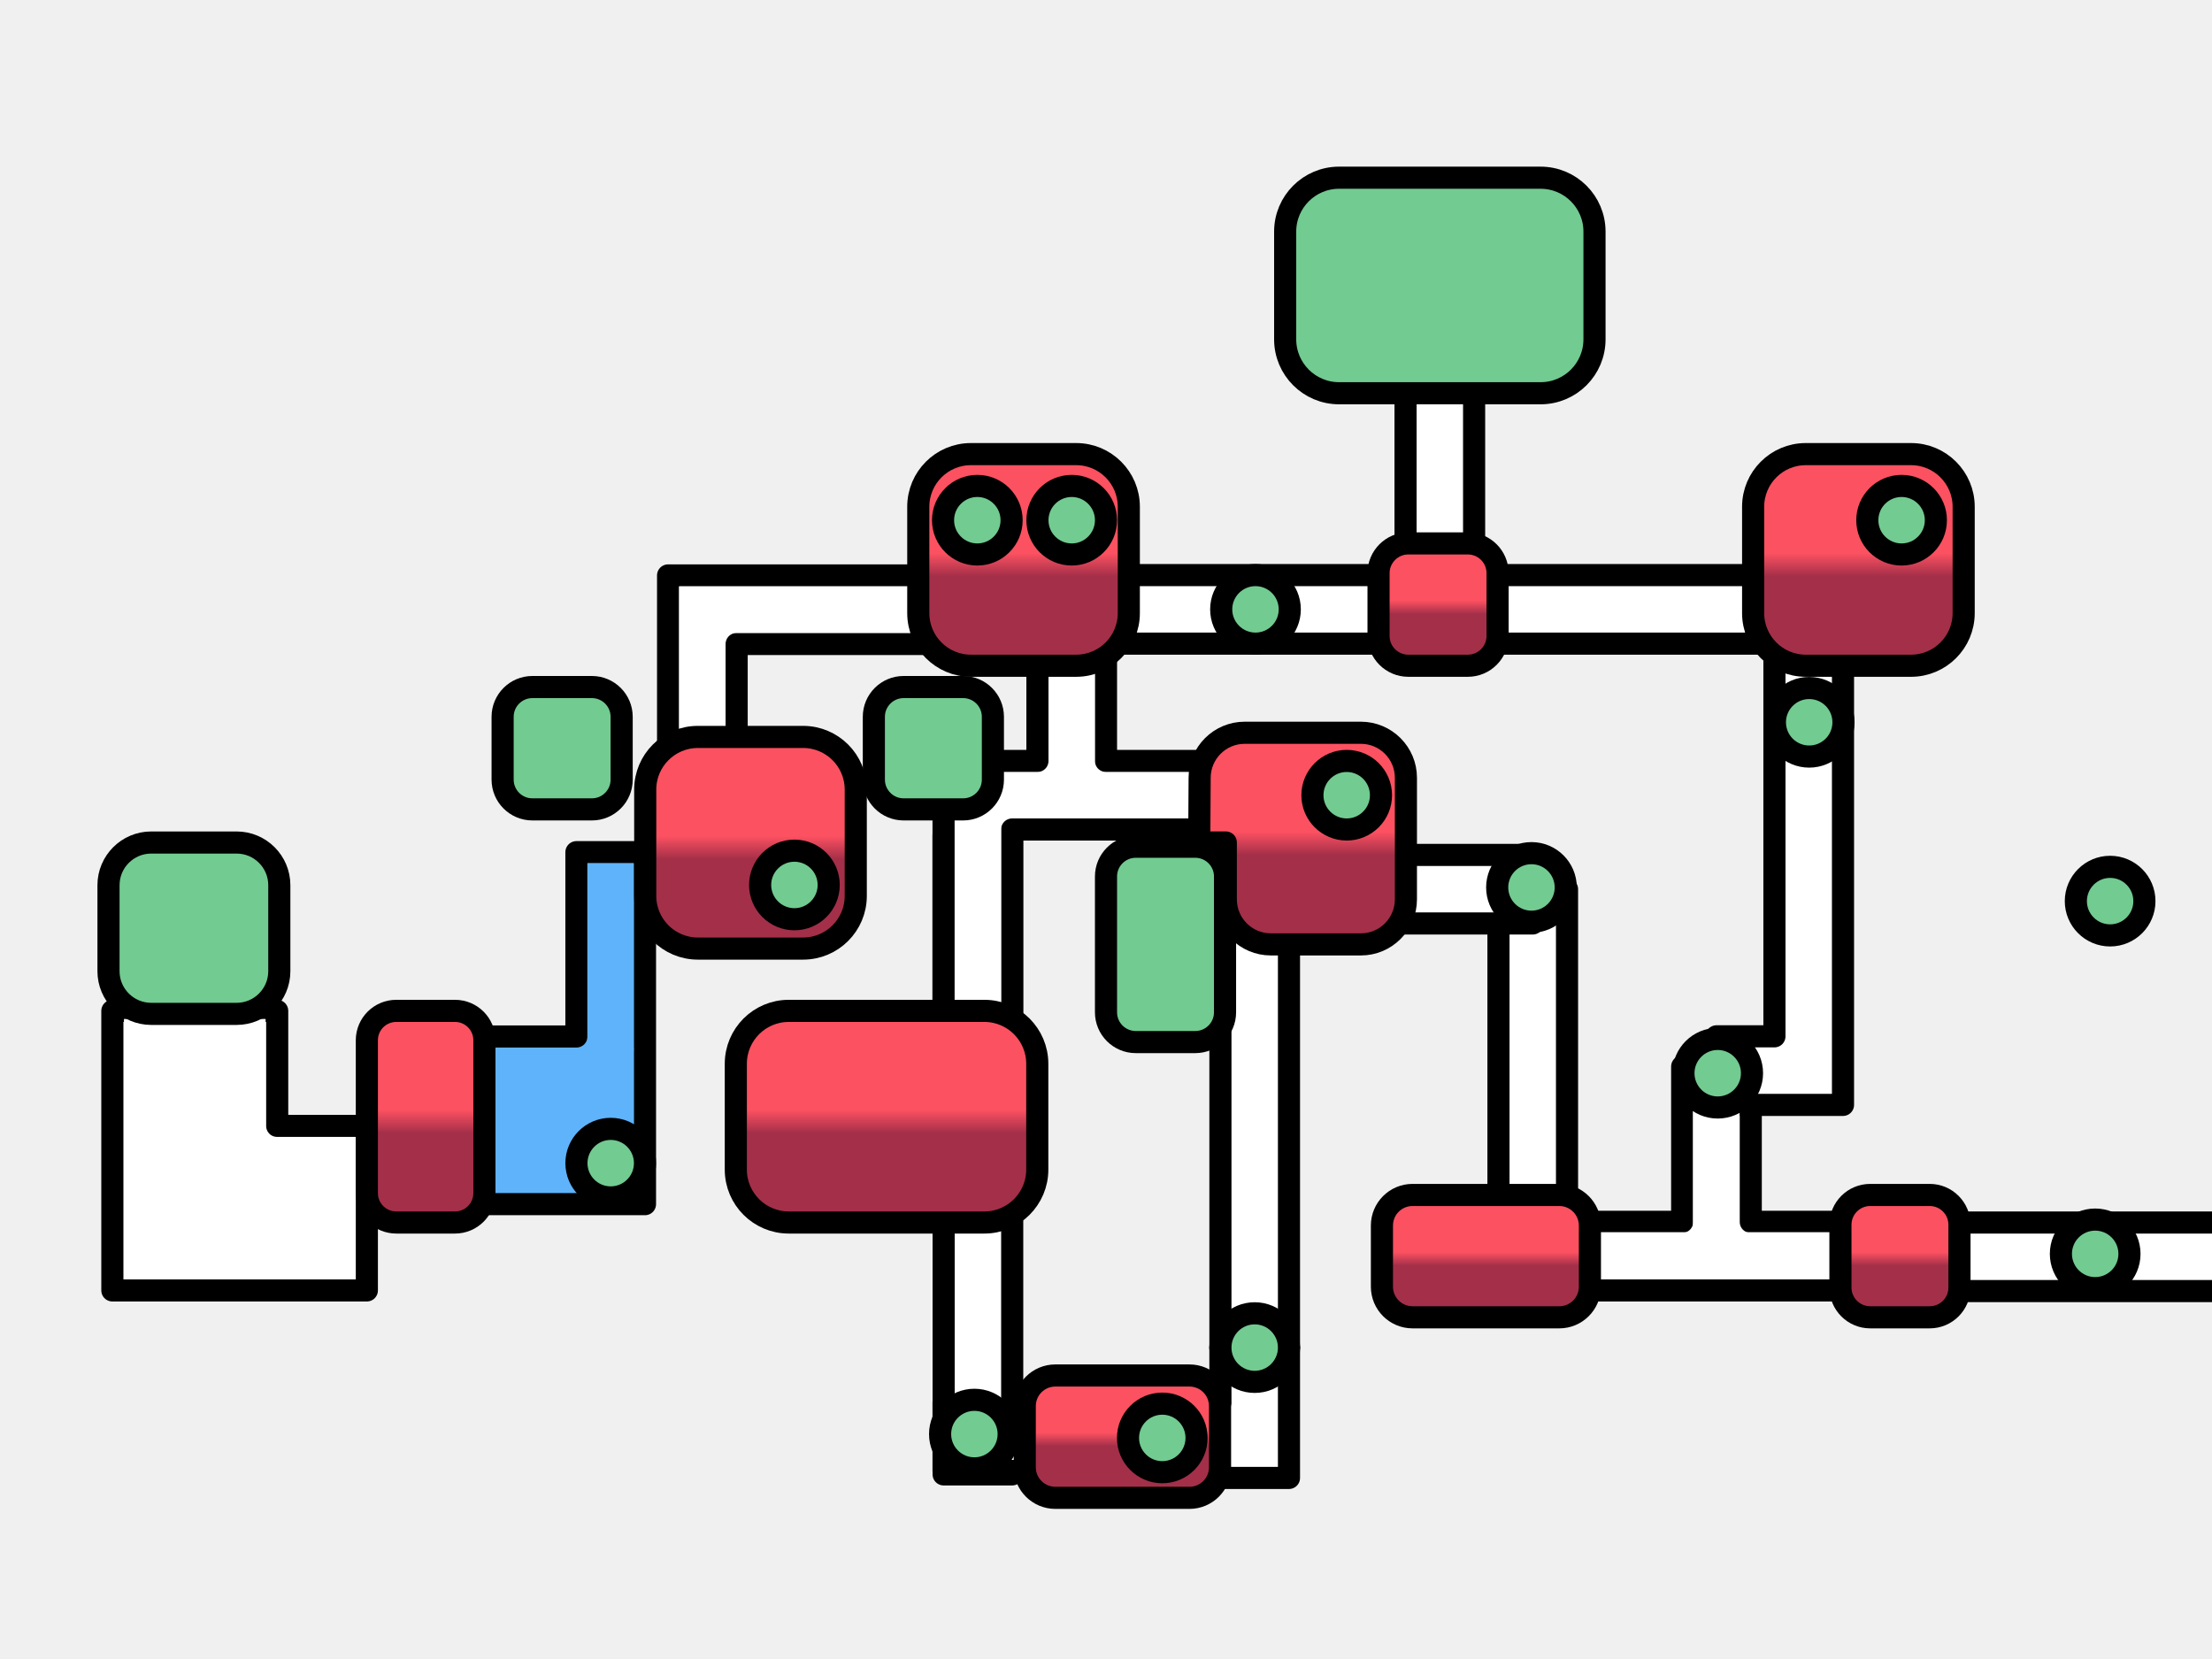
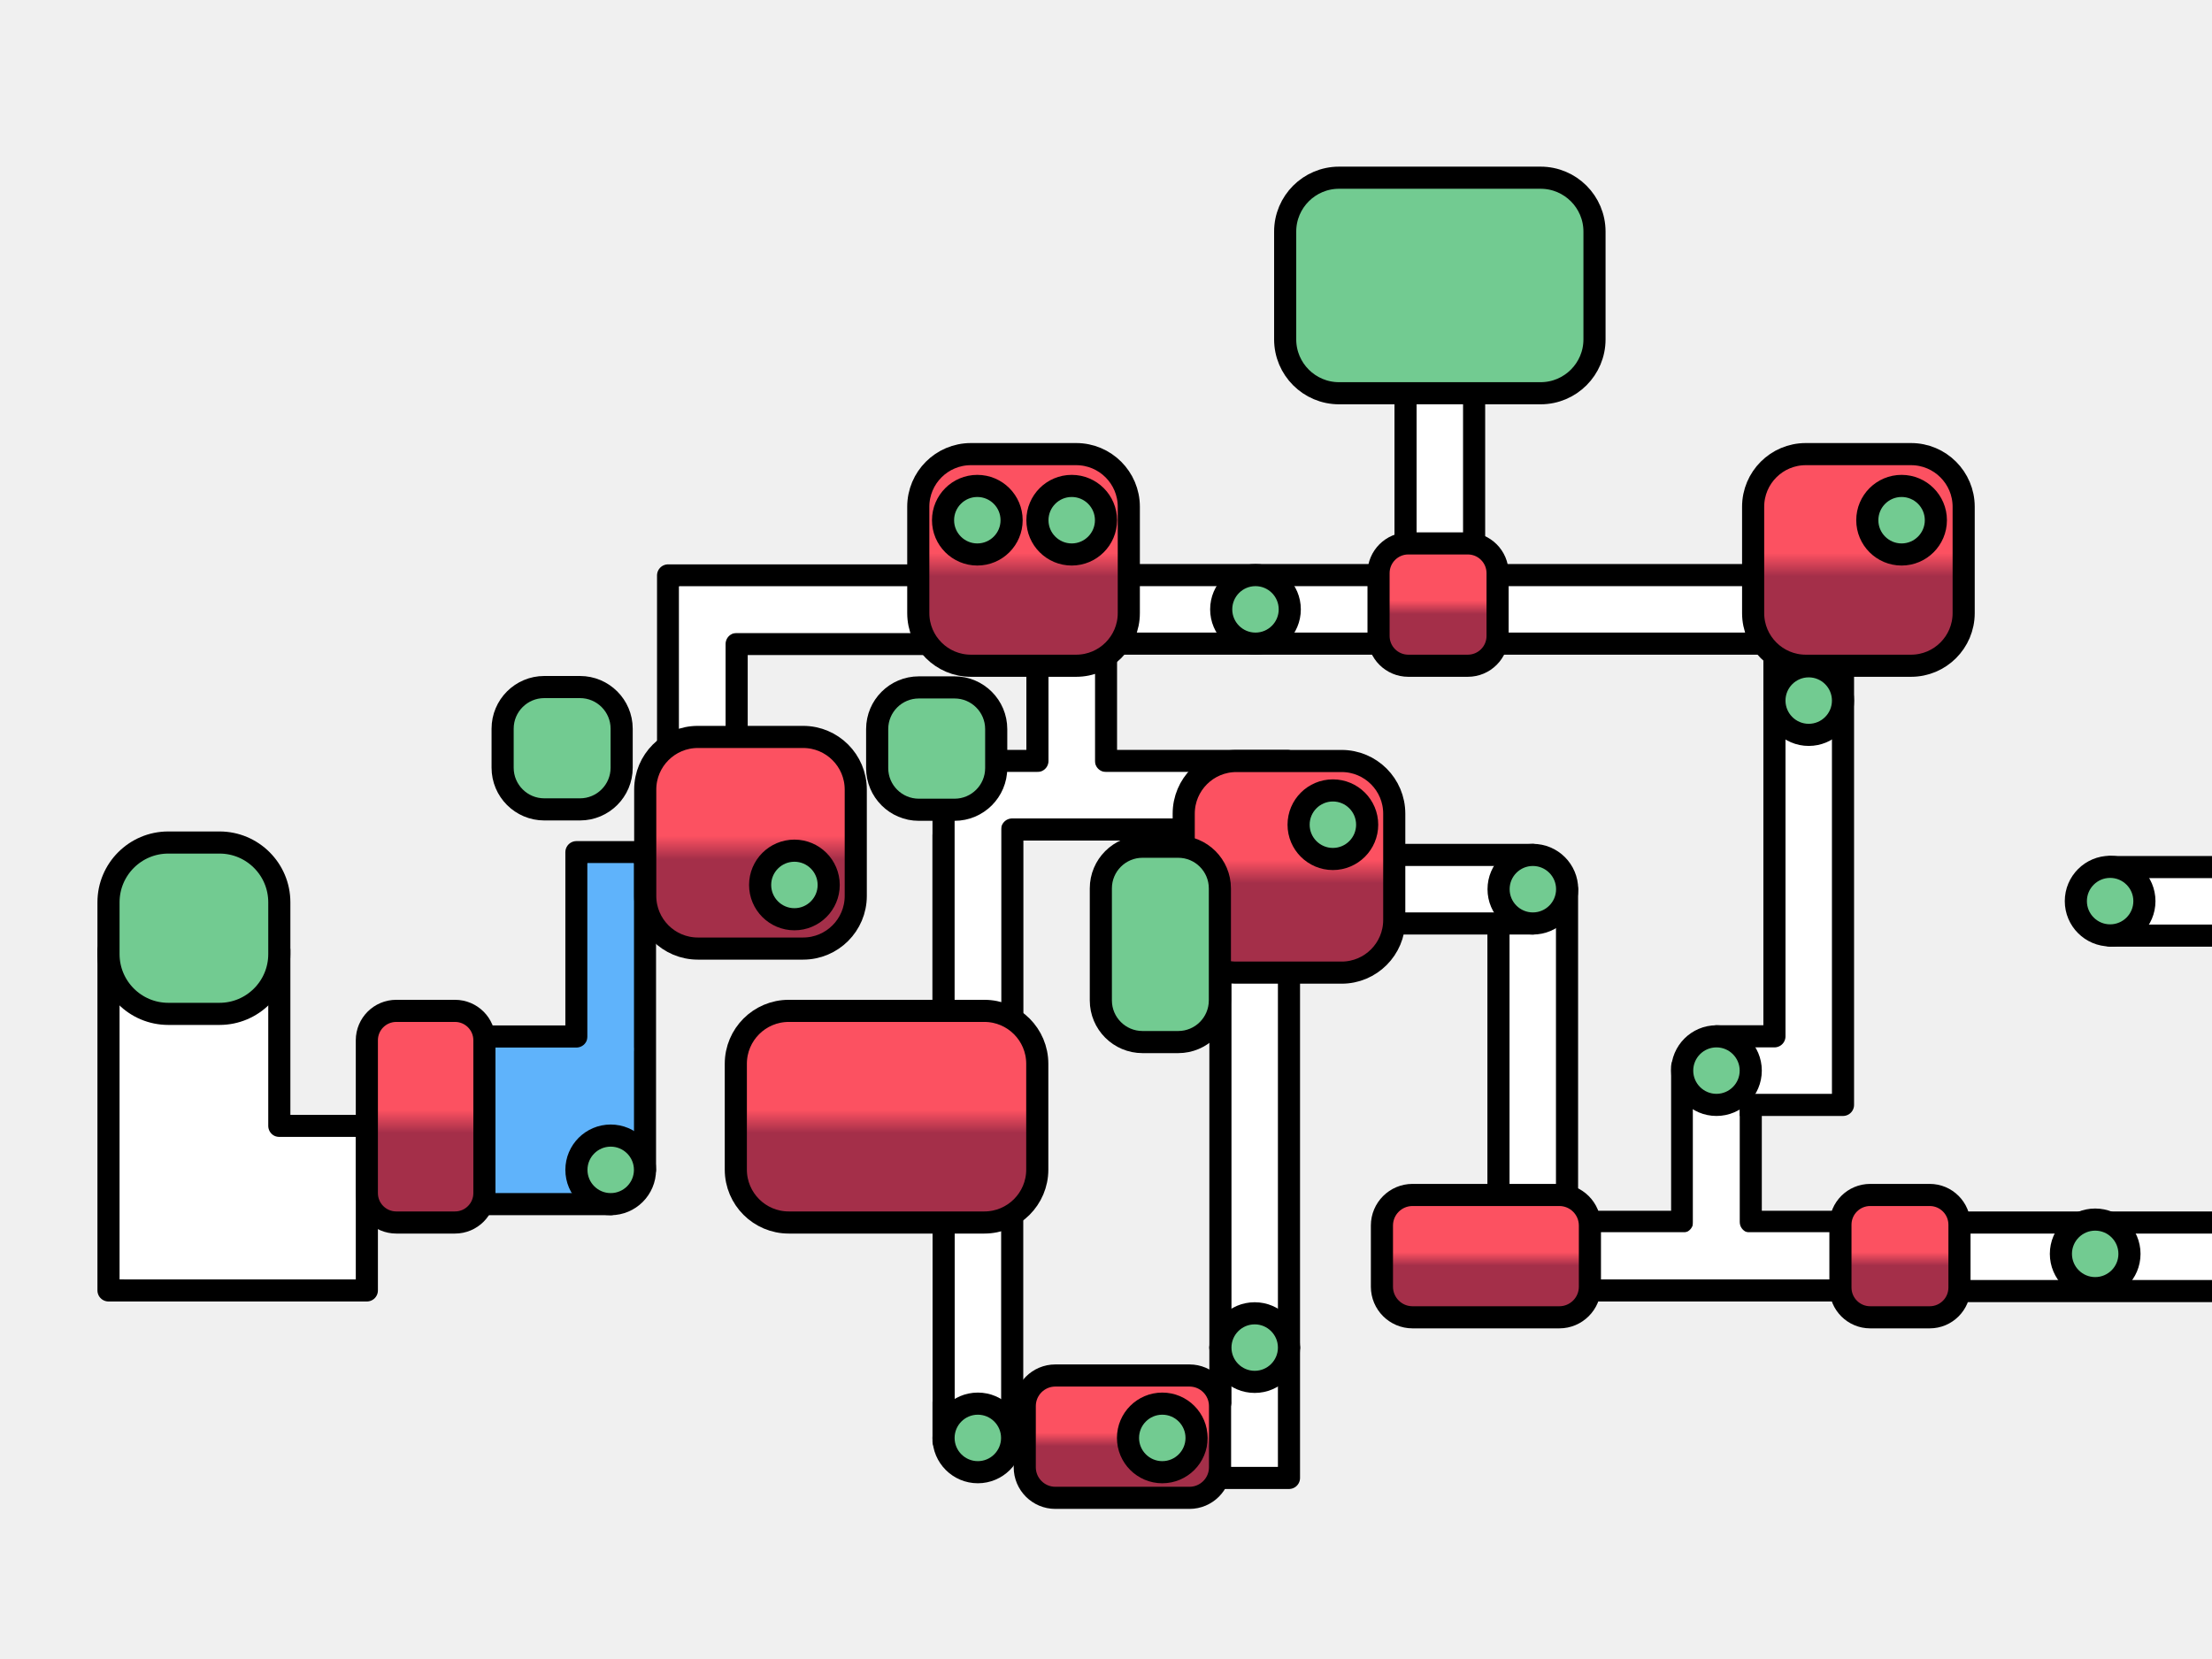
<svg xmlns="http://www.w3.org/2000/svg" width="100%" height="100%" viewBox="0 0 18000 13500" version="1.1" xml:space="preserve" style="fill-rule:evenodd;clip-rule:evenodd;stroke-linecap:round;stroke-linejoin:round;stroke-miterlimit:1.5;">
  <rect x="15460.7" y="9948.02" width="3420.45" height="557.964" style="fill:#fff;stroke:#000;stroke-width:180px;" />
+   <rect x="17171" y="7055.66" width="3420.45" height="557.964" style="fill:#fff;stroke:#000;stroke-width:180px;" />
  <g id="Routes">
    <path id="johto-route-29-46" d="M14246.6,9942.7l1214.11,0l-0,557.964l-3369.16,0l-0,-557.964l1597.08,0l0,-1263.97l557.964,-0l0,1263.97Z" style="fill:#fff;stroke:#000;stroke-width:180px;" />
    <rect id="johto-route-29" x="12091.6" y="10026.8" width="3369.16" height="383.024" style="fill:#fff;" />
    <path id="johto-route-30" d="M12751.6,10221.7l-557.964,0l-0,-2985.98l557.964,-0l-0,2985.98Z" style="fill:#fff;stroke:#000;stroke-width:180px;" />
    <rect id="johto-route-31" x="10686.1" y="6956.72" width="1786.5" height="557.964" style="fill:#fff;stroke:#000;stroke-width:180px;" />
    <path id="johto-route-32" d="M10489,10965.9l-557.964,0l-0,-3862.17l557.964,0l-0,3862.17Z" style="fill:#fff;stroke:#000;stroke-width:180px;" />
    <path id="johto-route-33" d="M9931,11970.6l-781.665,-0l0,-557.964l781.665,-0l-0,-446.736l557.964,0l-0,1060.65l-557.964,0l-0,-55.947Z" style="fill:#fff;stroke:#000;stroke-width:180px;" />
-     <path id="johto-route-34" d="M7678.75,11969.8l-0.678,0l0,-557.964l0.678,0l0,-2324.83l557.964,-0l0,2324.83l942.323,0l-0,557.964l-942.323,0l0,27.936l-557.964,-0l0,-27.936Z" style="fill:#fff;stroke:#000;stroke-width:180px;" />
+     <path id="johto-route-34" d="M8236.03,11725l-557.964,3.591l0,-316.751l0.678,0l0,-2324.83l557.964,-0l0,2324.83l-0.678,313.16Z" style="fill:#fff;stroke:#000;stroke-width:180px;" />
    <path id="johto-route-35" d="M8236.03,9086.96l-557.964,-0l0,-2290.08l557.964,-0l0,2290.08Z" style="fill:#fff;stroke:#000;stroke-width:180px;" />
    <path id="johto-route-35-36-37" d="M7678.07,9086.96l0,-2894.92l763.968,-0l-0,-1120.42l557.964,-0l0,1120.42l1476.88,-0l-0,557.964l-2240.85,-0l0,2336.96l-557.964,-0Z" style="fill:#fff;stroke:#000;stroke-width:180px;" />
    <path id="johto-route-351" d="M8146.66,9086.96l-377.522,-0l0,-2427.69l377.522,-0l-0,2427.69Z" style="fill:#fff;" />
    <rect id="johto-route-36" x="7800.82" y="6283.81" width="2798.81" height="375.453" style="fill:#fff;" />
    <path id="johto-route-37" d="M8908.17,6283.81l-374.618,-0l0,-1212.2l374.618,-0l0,1212.2Z" style="fill:#fff;" />
    <path id="johto-route-38-39" d="M5994.43,5240.42l0,1811.04l-557.964,-0l0,-2369.01l3005.57,-0l-0,557.964l-2447.61,-0Z" style="fill:#fff;stroke:#000;stroke-width:180px;" />
    <rect id="johto-route-38" x="5902.96" y="4770.71" width="2539.08" height="379.501" style="fill:#fff;" />
    <path id="johto-route-39" d="M5902.96,6649.14l-376.689,-0l-0,-1878.44l376.689,0l-0,1878.44Z" style="fill:#fff;" />
-     <path id="johto-sea-route-40-41" d="M5248.55,6934.47l-0,2864.22l-1563.32,0l0,-1364.4l1005.36,0l-0,-1499.83l557.964,-0Z" style="fill:#5fb3fb;stroke:#000;stroke-width:180px;" />
+     <path id="johto-sea-route-40-41" d="M5248.55,6934.47l-0,2585.24l-278.982,278.982l-1284.34,0l0,-1364.4l1005.36,0l-0,-1499.83l557.964,-0Z" style="fill:#5fb3fb;stroke:#000;stroke-width:180px;" />
    <path id="johto-sea-route-40" d="M5156.12,8551.52l-376.51,-0l-0,-1526.83l376.51,-0l-0,1526.83Z" style="fill:#5fb3fb;" />
    <path id="johto-sea-route-41" d="M5156.12,9701.51l-1123.64,0l-0,-1175.74l1123.64,0l-0,1175.74Z" style="fill:#5fb3fb;" />
    <rect id="johto-route-42" x="8281.66" y="4679.66" width="3420.45" height="557.964" style="fill:#fff;stroke:#000;stroke-width:180px;" />
    <path id="johto-route-43" d="M11995.5,4958.64l-557.964,0l-0,-2635.59l557.964,0l-0,2635.59Z" style="fill:#fff;stroke:#000;stroke-width:180px;" />
    <rect id="johto-route-44" x="11702.1" y="4679.66" width="3420.45" height="557.964" style="fill:#fff;stroke:#000;stroke-width:180px;" />
    <path id="johto-route-45" d="M14997.3,8990.99l-1029.6,-0l0,-557.964l471.64,-0l0,-3474.39l557.964,0l0,4032.35Z" style="fill:#fff;stroke:#000;stroke-width:180px;" />
    <path id="johto-route-46" d="M14155.8,10026.8l-379.681,0l-0,-1348.1l379.681,-0l0,1348.1Z" style="fill:#fff;" />
-     <path id="johto-route-47-48" d="M914.316,10500.7l0,-2274.77l1341.35,0l0,936.078l729.564,-0l0,1338.69l-2070.91,0Z" style="fill:#fff;stroke:#000;stroke-width:180px;" />
+     <path id="johto-route-47-48" d="M882.903,10500.7l-0,-2769.48l1390.02,-0l0,1430.79l712.307,-0l0,1338.69l-2102.32,0Z" style="fill:#fff;stroke:#000;stroke-width:180px;" />
    <rect id="johto-route-47_cliff-cave_embedded-tower" x="1008.7" y="9251.44" width="1883.97" height="1159.75" style="fill:#fff;" />
    <rect id="johto-route-48" x="1008.7" y="8291.76" width="1152.58" height="959.68" style="fill:#fff;" />
  </g>
  <g id="Cities">
    <path id="azalea-town" d="M9928,11441.9l-0,497.799c-0,137.371 -111.528,248.899 -248.899,248.899l-1091.33,0c-137.372,0 -248.9,-111.528 -248.9,-248.899l0,-497.799c0,-137.371 111.528,-248.899 248.9,-248.899l1091.33,-0c137.371,-0 248.899,111.528 248.899,248.899Z" style="fill:url(#_Linear1);stroke:#000;stroke-width:180px;" />
    <path id="goldenrod-city_goldenrod-tunnel_radio-tower_johto-pokemart" d="M8440.74,8656.42l-0,861.067c-0,237.617 -192.916,430.533 -430.533,430.533l-1592,-0c-237.618,-0 -430.533,-192.916 -430.533,-430.533l-0,-861.067c-0,-237.617 192.915,-430.533 430.533,-430.533l1592,0c237.617,0 430.533,192.916 430.533,430.533Z" style="fill:url(#_Linear2);stroke:#000;stroke-width:180px;" />
    <path id="cianwood-city_cliff-edge-gate" d="M3941.84,8465.04l0,1243.83c0,131.992 -107.161,239.153 -239.153,239.153l-478.305,-0c-131.992,-0 -239.153,-107.161 -239.153,-239.153l0,-1243.83c0,-131.992 107.161,-239.153 239.153,-239.153l478.305,0c131.992,0 239.153,107.161 239.153,239.153Z" style="fill:url(#_Linear3);stroke:#000;stroke-width:180px;" />
    <path id="olivine-city" d="M6963.7,6425.06l0,865.535c0,236.384 -191.914,428.299 -428.299,428.299l-856.597,-0c-236.384,-0 -428.299,-191.915 -428.299,-428.299l0,-865.535c0,-236.385 191.915,-428.299 428.299,-428.299l856.597,-0c236.385,-0 428.299,191.914 428.299,428.299Z" style="fill:url(#_Linear4);stroke:#000;stroke-width:180px;" />
-     <path id="blackthorn-city" d="M15979.2,4123.61l0,865.535c0,236.385 -191.914,428.299 -428.298,428.299l-856.598,0c-236.384,0 -428.298,-191.914 -428.298,-428.299l-0,-865.535c-0,-236.385 191.914,-428.299 428.298,-428.299l856.598,0c236.384,0 428.298,191.914 428.298,428.299Z" style="fill:url(#_Linear5);stroke:#000;stroke-width:180px;" />
-     <path id="violet-city" d="M11440.5,6329.2l-0,989.35c-0,202.217 -164.175,366.391 -366.391,366.391l-732.783,0c-202.217,0 -366.391,-164.174 -366.391,-366.391l-0,-462.971l-216.101,0.223l3.175,-526.602c0,-202.217 164.175,-366.391 366.391,-366.391l945.709,-0c202.216,-0 366.391,164.174 366.391,366.391Z" style="fill:url(#_Linear6);stroke:#000;stroke-width:180px;" />
+     <path id="violet-city" d="M11345.6,6620.87l0,865.536c0,236.384 -191.914,428.298 -428.298,428.298l-856.598,0c-236.384,0 -428.298,-191.914 -428.298,-428.298l-0,-865.536c-0,-236.384 191.914,-428.299 428.298,-428.299l856.598,0c236.384,0 428.298,191.915 428.298,428.299Z" style="fill:url(#_Linear5);stroke:#000;stroke-width:180px;" />
+     <path id="blackthorn-city" d="M15979.2,4123.61l0,865.535c0,236.385 -191.914,428.299 -428.298,428.299l-856.598,0c-236.384,0 -428.298,-191.914 -428.298,-428.299l-0,-865.535c-0,-236.385 191.914,-428.299 428.298,-428.299l856.598,0c236.384,0 428.298,191.914 428.298,428.299Z" style="fill:url(#_Linear6);stroke:#000;stroke-width:180px;" />
    <path id="ecruteak-city" d="M9185.63,4123.61l-0,865.535c-0,236.385 -191.914,428.299 -428.299,428.299l-856.597,0c-236.385,0 -428.299,-191.914 -428.299,-428.299l0,-865.535c0,-236.385 191.914,-428.299 428.299,-428.299l856.597,0c236.385,0 428.299,191.914 428.299,428.299Z" style="fill:url(#_Linear7);stroke:#000;stroke-width:180px;" />
    <path id="new-bark-town" d="M15945.1,9966.05l0,511.253c0,133.658 -108.513,242.172 -242.172,242.172l-484.345,-0c-133.658,-0 -242.172,-108.514 -242.172,-242.172l0,-511.253c0,-133.659 108.514,-242.172 242.172,-242.172l484.345,-0c133.659,-0 242.172,108.513 242.172,242.172Z" style="fill:url(#_Linear8);stroke:#000;stroke-width:180px;" />
    <path id="mahogany-town_team-rocket-hq" d="M12186.5,4664.02l-0,511.253c-0,133.658 -108.514,242.172 -242.173,242.172l-484.344,0c-133.659,0 -242.173,-108.514 -242.173,-242.172l0,-511.253c0,-133.659 108.514,-242.172 242.173,-242.172l484.344,-0c133.659,-0 242.173,108.513 242.173,242.172Z" style="fill:url(#_Linear9);stroke:#000;stroke-width:180px;" />
    <path id="cherrygrove-city" d="M12937.8,9972.78l0,497.799c0,137.371 -111.528,248.899 -248.899,248.899l-1194.64,-0c-137.371,-0 -248.899,-111.528 -248.899,-248.899l-0,-497.799c-0,-137.371 111.528,-248.899 248.899,-248.899l1194.64,-0c137.371,-0 248.899,111.528 248.899,248.899Z" style="fill:url(#_Linear10);stroke:#000;stroke-width:180px;" />
  </g>
  <g id="POI">
    <path id="slowpoke-well" d="M9737,11701c-0,153.974 -125.008,278.982 -278.982,278.982c-153.975,0 -278.982,-125.008 -278.982,-278.982c-0,-153.974 125.007,-278.982 278.982,-278.982c153.974,0 278.982,125.008 278.982,278.982Z" style="fill:#72cb91;stroke:#000;stroke-width:180px;" />
-     <path id="frontier-access" d="M5058.71,5832.93l0,511.253c0,133.659 -108.514,242.172 -242.172,242.172l-484.345,0c-133.659,0 -242.172,-108.513 -242.172,-242.172l-0,-511.253c-0,-133.658 108.513,-242.172 242.172,-242.172l484.345,0c133.658,0 242.172,108.514 242.172,242.172Z" style="fill:#72cb91;stroke:#000;stroke-width:180px;" />
-     <path id="ruins-of-alph" d="M9968.69,7132.29l0,1105.3c0,133.659 -108.513,242.173 -242.172,242.173l-484.345,-0c-133.658,-0 -242.172,-108.514 -242.172,-242.173l-0,-1105.3c-0,-133.658 108.514,-242.172 242.172,-242.172l484.345,0c133.659,0 242.172,108.514 242.172,242.172Z" style="fill:#72cb91;stroke:#000;stroke-width:180px;" />
-     <path id="national-park_pokeathlon-dome" d="M8079.6,5832.93l-0,511.253c-0,133.659 -108.514,242.172 -242.173,242.172l-484.344,0c-133.659,0 -242.173,-108.513 -242.173,-242.172l0,-511.253c0,-133.658 108.514,-242.172 242.173,-242.172l484.344,0c133.659,0 242.173,108.514 242.173,242.172Z" style="fill:#72cb91;stroke:#000;stroke-width:180px;" />
-     <path id="johto-safari-zone_safari-zone-gate" d="M2272.92,7203.44l0,699.375c0,191.793 -155.711,347.504 -347.504,347.504l-695.007,-0c-191.793,-0 -347.504,-155.711 -347.504,-347.504l-0,-699.375c-0,-191.793 155.711,-347.504 347.504,-347.504l695.007,-0c191.793,-0 347.504,155.711 347.504,347.504Z" style="fill:#72cb91;stroke:#000;stroke-width:180px;" />
+     <path id="frontier-access" d="M5058.71,5929.8l0,317.515c0,187.122 -151.919,339.041 -339.041,339.041l-290.607,0c-187.122,0 -339.041,-151.919 -339.041,-339.041l-0,-317.515c-0,-187.122 151.919,-339.041 339.041,-339.041l290.607,0c187.122,0 339.041,151.919 339.041,339.041Z" style="fill:#72cb91;stroke:#000;stroke-width:180px;" />
+     <path id="ruins-of-alph" d="M9926.69,7229.16l0,911.566c0,187.122 -151.919,339.042 -339.041,339.042l-290.607,-0c-187.122,-0 -339.041,-151.92 -339.041,-339.042l-0,-911.566c-0,-187.122 151.919,-339.041 339.041,-339.041l290.607,0c187.122,0 339.041,151.919 339.041,339.041Z" style="fill:#72cb91;stroke:#000;stroke-width:180px;" />
+     <path id="national-park_pokeathlon-dome" d="M8106.6,5932.8l-0,317.515c-0,187.122 -151.92,339.041 -339.042,339.041l-290.606,0c-187.122,0 -339.042,-151.919 -339.042,-339.041l0,-317.515c0,-187.122 151.92,-339.041 339.042,-339.041l290.606,0c187.122,0 339.042,151.919 339.042,339.041Z" style="fill:#72cb91;stroke:#000;stroke-width:180px;" />
+     <path id="johto-safari-zone_safari-zone-gate" d="M2272.92,7342.44l0,421.372c0,268.51 -217.996,486.506 -486.505,486.506l-417.005,-0c-268.509,-0 -486.505,-217.996 -486.505,-486.506l-0,-421.372c-0,-268.509 217.996,-486.505 486.505,-486.505l417.005,-0c268.509,-0 486.505,217.996 486.505,486.505Z" style="fill:#72cb91;stroke:#000;stroke-width:180px;" />
    <path id="lake-of-rage" d="M12975.1,1884.56l-0,876.972c-0,242.008 -196.48,438.487 -438.487,438.487l-1640.15,-0c-242.008,-0 -438.487,-196.479 -438.487,-438.487l0,-876.972c0,-242.007 196.479,-438.487 438.487,-438.487l1640.15,0c242.007,0 438.487,196.48 438.487,438.487Z" style="fill:#72cb91;stroke:#000;stroke-width:180px;" />
    <path id="johto-lighthouse" d="M6743.47,7201.32c0,153.974 -125.007,278.982 -278.982,278.982c-153.974,-0 -278.982,-125.008 -278.982,-278.982c0,-153.975 125.008,-278.982 278.982,-278.982c153.975,-0 278.982,125.007 278.982,278.982Z" style="fill:#72cb91;stroke:#000;stroke-width:180px;" />
    <path id="burned-tower" d="M8231.89,4233.17c-0,153.974 -125.008,278.982 -278.982,278.982c-153.974,0 -278.982,-125.008 -278.982,-278.982c-0,-153.974 125.008,-278.982 278.982,-278.982c153.974,0 278.982,125.008 278.982,278.982Z" style="fill:#72cb91;stroke:#000;stroke-width:180px;" />
    <path id="bell-tower_bellchime-trail" d="M9000,4233.17c-0,153.974 -125.008,278.982 -278.982,278.982c-153.974,0 -278.982,-125.008 -278.982,-278.982c-0,-153.974 125.008,-278.982 278.982,-278.982c153.974,0 278.982,125.008 278.982,278.982Z" style="fill:#72cb91;stroke:#000;stroke-width:180px;" />
    <path id="ice-path_dragons-den" d="M15753,4233.17c-0,153.974 -125.008,278.982 -278.982,278.982c-153.975,0 -278.982,-125.008 -278.982,-278.982c-0,-153.974 125.007,-278.982 278.982,-278.982c153.974,0 278.982,125.008 278.982,278.982Z" style="fill:#72cb91;stroke:#000;stroke-width:180px;" />
-     <path id="sprout-tower" d="M11237.7,6471.02c0,153.974 -125.007,278.982 -278.982,278.982c-153.974,-0 -278.982,-125.008 -278.982,-278.982c0,-153.974 125.008,-278.982 278.982,-278.982c153.975,-0 278.982,125.008 278.982,278.982Z" style="fill:#72cb91;stroke:#000;stroke-width:180px;" />
-     <path id="dark-cave" d="M15001.2,5877.53c0,153.975 -125.007,278.982 -278.982,278.982c-153.974,0 -278.982,-125.007 -278.982,-278.982c0,-153.974 125.008,-278.982 278.982,-278.982c153.975,0 278.982,125.008 278.982,278.982Z" style="fill:#72cb91;stroke:#000;stroke-width:180px;" />
+     <path id="sprout-tower" d="M11125.2,6711c-0,153.974 -125.008,278.982 -278.982,278.982c-153.975,0 -278.982,-125.008 -278.982,-278.982c-0,-153.974 125.007,-278.982 278.982,-278.982c153.974,-0 278.982,125.008 278.982,278.982Z" style="fill:#72cb91;stroke:#000;stroke-width:180px;" />
+     <path id="dark-cave" d="M14997.3,5700.96c0,153.975 -125.008,278.982 -278.982,278.982c-153.974,0 -278.982,-125.007 -278.982,-278.982c0,-153.974 125.008,-278.982 278.982,-278.982c153.974,0 278.982,125.008 278.982,278.982Z" style="fill:#72cb91;stroke:#000;stroke-width:180px;" />
    <path id="tohjo-falls" d="M17328.4,10203.2c-0,153.974 -125.008,278.982 -278.982,278.982c-153.974,-0 -278.982,-125.008 -278.982,-278.982c-0,-153.975 125.008,-278.982 278.982,-278.982c153.974,-0 278.982,125.007 278.982,278.982Z" style="fill:#72cb91;stroke:#000;stroke-width:180px;" />
    <path id="mt-silver_mt-silver-cave" d="M17450,7332.83c0,153.974 -125.007,278.982 -278.982,278.982c-153.974,-0 -278.982,-125.008 -278.982,-278.982c0,-153.975 125.008,-278.983 278.982,-278.983c153.975,0 278.982,125.008 278.982,278.983Z" style="fill:#72cb91;stroke:#000;stroke-width:180px;" />
    <path id="union-cave" d="M10489,10965.9c-0,153.974 -125.008,278.982 -278.982,278.982c-153.974,0 -278.982,-125.008 -278.982,-278.982c-0,-153.974 125.008,-278.982 278.982,-278.982c153.974,0 278.982,125.008 278.982,278.982Z" style="fill:#72cb91;stroke:#000;stroke-width:180px;" />
-     <path id="dark-cave1" d="M12741.2,7221.45c-0,153.974 -125.008,278.982 -278.982,278.982c-153.974,-0 -278.982,-125.008 -278.982,-278.982c-0,-153.975 125.008,-278.982 278.982,-278.982c153.974,-0 278.982,125.007 278.982,278.982Z" style="fill:#72cb91;stroke:#000;stroke-width:180px;" />
-     <path id="ilex-forest" d="M8207.97,11669.8c0,153.975 -125.007,278.982 -278.982,278.982c-153.974,0 -278.982,-125.007 -278.982,-278.982c0,-153.974 125.008,-278.982 278.982,-278.982c153.975,0 278.982,125.008 278.982,278.982Z" style="fill:#72cb91;stroke:#000;stroke-width:180px;" />
-     <path id="dark-cave2" d="M14256.8,8733.1c0,153.975 -125.007,278.982 -278.982,278.982c-153.974,0 -278.982,-125.007 -278.982,-278.982c0,-153.974 125.008,-278.982 278.982,-278.982c153.975,0 278.982,125.008 278.982,278.982Z" style="fill:#72cb91;stroke:#000;stroke-width:180px;" />
+     <path id="dark-cave1" d="M12752.5,7235.8c0,153.974 -125.007,278.982 -278.982,278.982c-153.974,-0 -278.982,-125.008 -278.982,-278.982c0,-153.975 125.008,-278.982 278.982,-278.982c153.975,-0 278.982,125.007 278.982,278.982Z" style="fill:#72cb91;stroke:#000;stroke-width:180px;" />
+     <path id="ilex-forest" d="M8236.03,11701c0,153.974 -125.007,278.982 -278.982,278.982c-153.974,0 -278.982,-125.008 -278.982,-278.982c0,-153.974 125.008,-278.982 278.982,-278.982c153.975,0 278.982,125.008 278.982,278.982Z" style="fill:#72cb91;stroke:#000;stroke-width:180px;" />
+     <path id="dark-cave2" d="M14246.6,8712.01c0,153.974 -125.007,278.982 -278.982,278.982c-153.974,-0 -278.982,-125.008 -278.982,-278.982c0,-153.974 125.008,-278.982 278.982,-278.982c153.975,-0 278.982,125.008 278.982,278.982Z" style="fill:#72cb91;stroke:#000;stroke-width:180px;" />
    <path id="mt-mortar" d="M10495.4,4958.64c0,153.975 -125.007,278.982 -278.982,278.982c-153.974,0 -278.982,-125.007 -278.982,-278.982c0,-153.974 125.008,-278.982 278.982,-278.982c153.975,0 278.982,125.008 278.982,278.982Z" style="fill:#72cb91;stroke:#000;stroke-width:180px;" />
-     <path id="whirl-islands" d="M5248.64,9465.06c0,153.975 -125.008,278.982 -278.982,278.982c-153.974,0 -278.982,-125.007 -278.982,-278.982c0,-153.974 125.008,-278.982 278.982,-278.982c153.974,0 278.982,125.008 278.982,278.982Z" style="fill:#72cb91;stroke:#000;stroke-width:180px;" />
+     <path id="whirl-islands" d="M5248.55,9519.71c-0,153.975 -125.008,278.982 -278.982,278.982c-153.975,0 -278.982,-125.007 -278.982,-278.982c-0,-153.974 125.007,-278.982 278.982,-278.982c153.974,0 278.982,125.008 278.982,278.982Z" style="fill:#72cb91;stroke:#000;stroke-width:180px;" />
  </g>
  <defs>
    <linearGradient id="_Linear1" x1="0" y1="0" x2="1" y2="0" gradientUnits="userSpaceOnUse" gradientTransform="matrix(4.03151e-12,109.282,-179.276,2.45749e-12,9133.44,11658.7)">
      <stop offset="0" style="stop-color:#fc5161;stop-opacity:1" />
      <stop offset="1" style="stop-color:#a42f49;stop-opacity:1" />
    </linearGradient>
    <linearGradient id="_Linear2" x1="0" y1="0" x2="1" y2="0" gradientUnits="userSpaceOnUse" gradientTransform="matrix(6.22325e-12,189.03,-276.74,4.25085e-12,7214.21,9031.53)">
      <stop offset="0" style="stop-color:#fc5161;stop-opacity:1" />
      <stop offset="1" style="stop-color:#a42f49;stop-opacity:1" />
    </linearGradient>
    <linearGradient id="_Linear3" x1="0" y1="0" x2="1" y2="0" gradientUnits="userSpaceOnUse" gradientTransform="matrix(2.42685e-12,189.03,-107.919,4.25085e-12,3463.53,9031.53)">
      <stop offset="0" style="stop-color:#fc5161;stop-opacity:1" />
      <stop offset="1" style="stop-color:#a42f49;stop-opacity:1" />
    </linearGradient>
    <linearGradient id="_Linear4" x1="0" y1="0" x2="1" y2="0" gradientUnits="userSpaceOnUse" gradientTransform="matrix(4.34625e-12,189.03,-193.272,4.25085e-12,6107.1,6802.39)">
      <stop offset="0" style="stop-color:#fc5161;stop-opacity:1" />
      <stop offset="1" style="stop-color:#a42f49;stop-opacity:1" />
    </linearGradient>
-     <linearGradient id="_Linear5" x1="0" y1="0" x2="1" y2="0" gradientUnits="userSpaceOnUse" gradientTransform="matrix(4.34625e-12,189.03,-193.272,4.25085e-12,15122.6,4500.95)">
+     <linearGradient id="_Linear5" x1="0" y1="0" x2="1" y2="0" gradientUnits="userSpaceOnUse" gradientTransform="matrix(4.34625e-12,189.03,-193.272,4.25085e-12,10489,6998.21)">
      <stop offset="0" style="stop-color:#fc5161;stop-opacity:1" />
      <stop offset="1" style="stop-color:#a42f49;stop-opacity:1" />
    </linearGradient>
-     <linearGradient id="_Linear6" x1="0" y1="0" x2="1" y2="0" gradientUnits="userSpaceOnUse" gradientTransform="matrix(3.71803e-12,189.03,-165.336,4.25085e-12,10707.7,6768.45)">
+     <linearGradient id="_Linear6" x1="0" y1="0" x2="1" y2="0" gradientUnits="userSpaceOnUse" gradientTransform="matrix(4.34625e-12,189.03,-193.272,4.25085e-12,15122.6,4500.95)">
      <stop offset="0" style="stop-color:#fc5161;stop-opacity:1" />
      <stop offset="1" style="stop-color:#a42f49;stop-opacity:1" />
    </linearGradient>
    <linearGradient id="_Linear7" x1="0" y1="0" x2="1" y2="0" gradientUnits="userSpaceOnUse" gradientTransform="matrix(4.34625e-12,189.03,-193.272,4.25085e-12,8329.03,4500.95)">
      <stop offset="0" style="stop-color:#fc5161;stop-opacity:1" />
      <stop offset="1" style="stop-color:#a42f49;stop-opacity:1" />
    </linearGradient>
    <linearGradient id="_Linear8" x1="0" y1="0" x2="1" y2="0" gradientUnits="userSpaceOnUse" gradientTransform="matrix(2.45749e-12,109.282,-109.282,2.45749e-12,15460.7,10189.6)">
      <stop offset="0" style="stop-color:#fc5161;stop-opacity:1" />
      <stop offset="1" style="stop-color:#a42f49;stop-opacity:1" />
    </linearGradient>
    <linearGradient id="_Linear9" x1="0" y1="0" x2="1" y2="0" gradientUnits="userSpaceOnUse" gradientTransform="matrix(2.45749e-12,109.282,-109.282,2.45749e-12,11702.1,4887.6)">
      <stop offset="0" style="stop-color:#fc5161;stop-opacity:1" />
      <stop offset="1" style="stop-color:#a42f49;stop-opacity:1" />
    </linearGradient>
    <linearGradient id="_Linear10" x1="0" y1="0" x2="1" y2="0" gradientUnits="userSpaceOnUse" gradientTransform="matrix(4.29358e-12,109.282,-190.93,2.45749e-12,12091.6,10189.6)">
      <stop offset="0" style="stop-color:#fc5161;stop-opacity:1" />
      <stop offset="1" style="stop-color:#a42f49;stop-opacity:1" />
    </linearGradient>
  </defs>
</svg>
